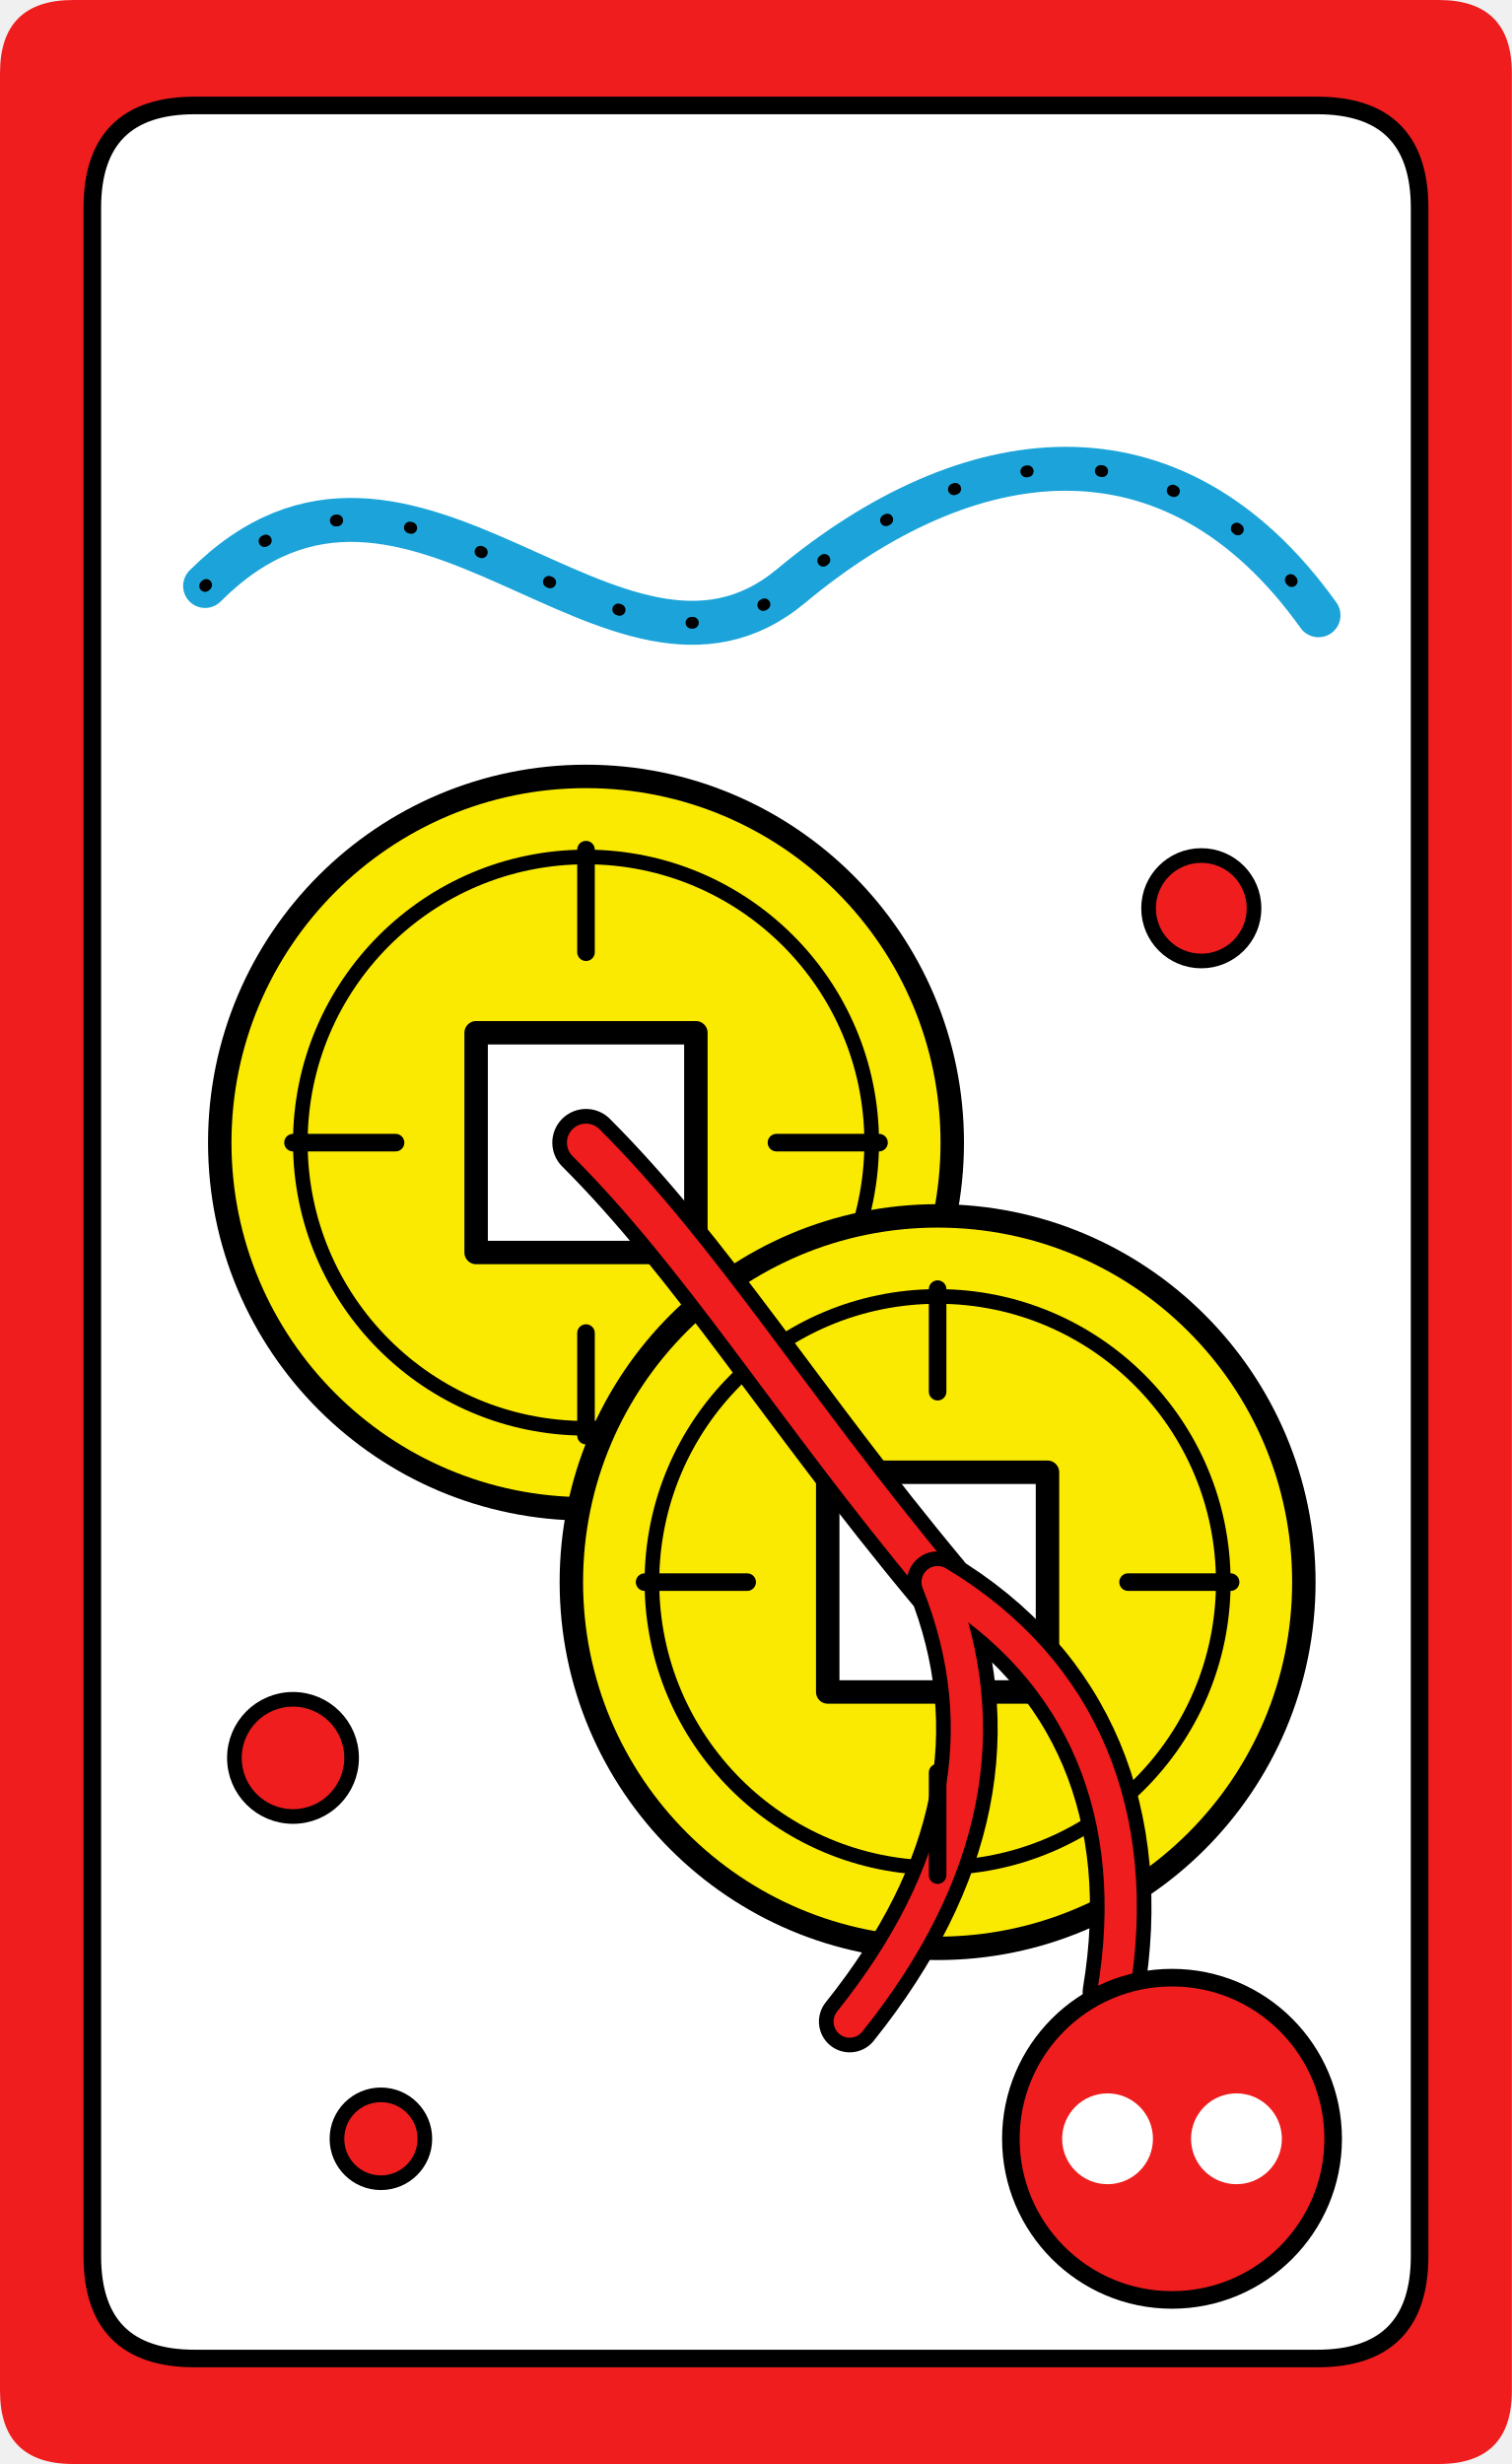
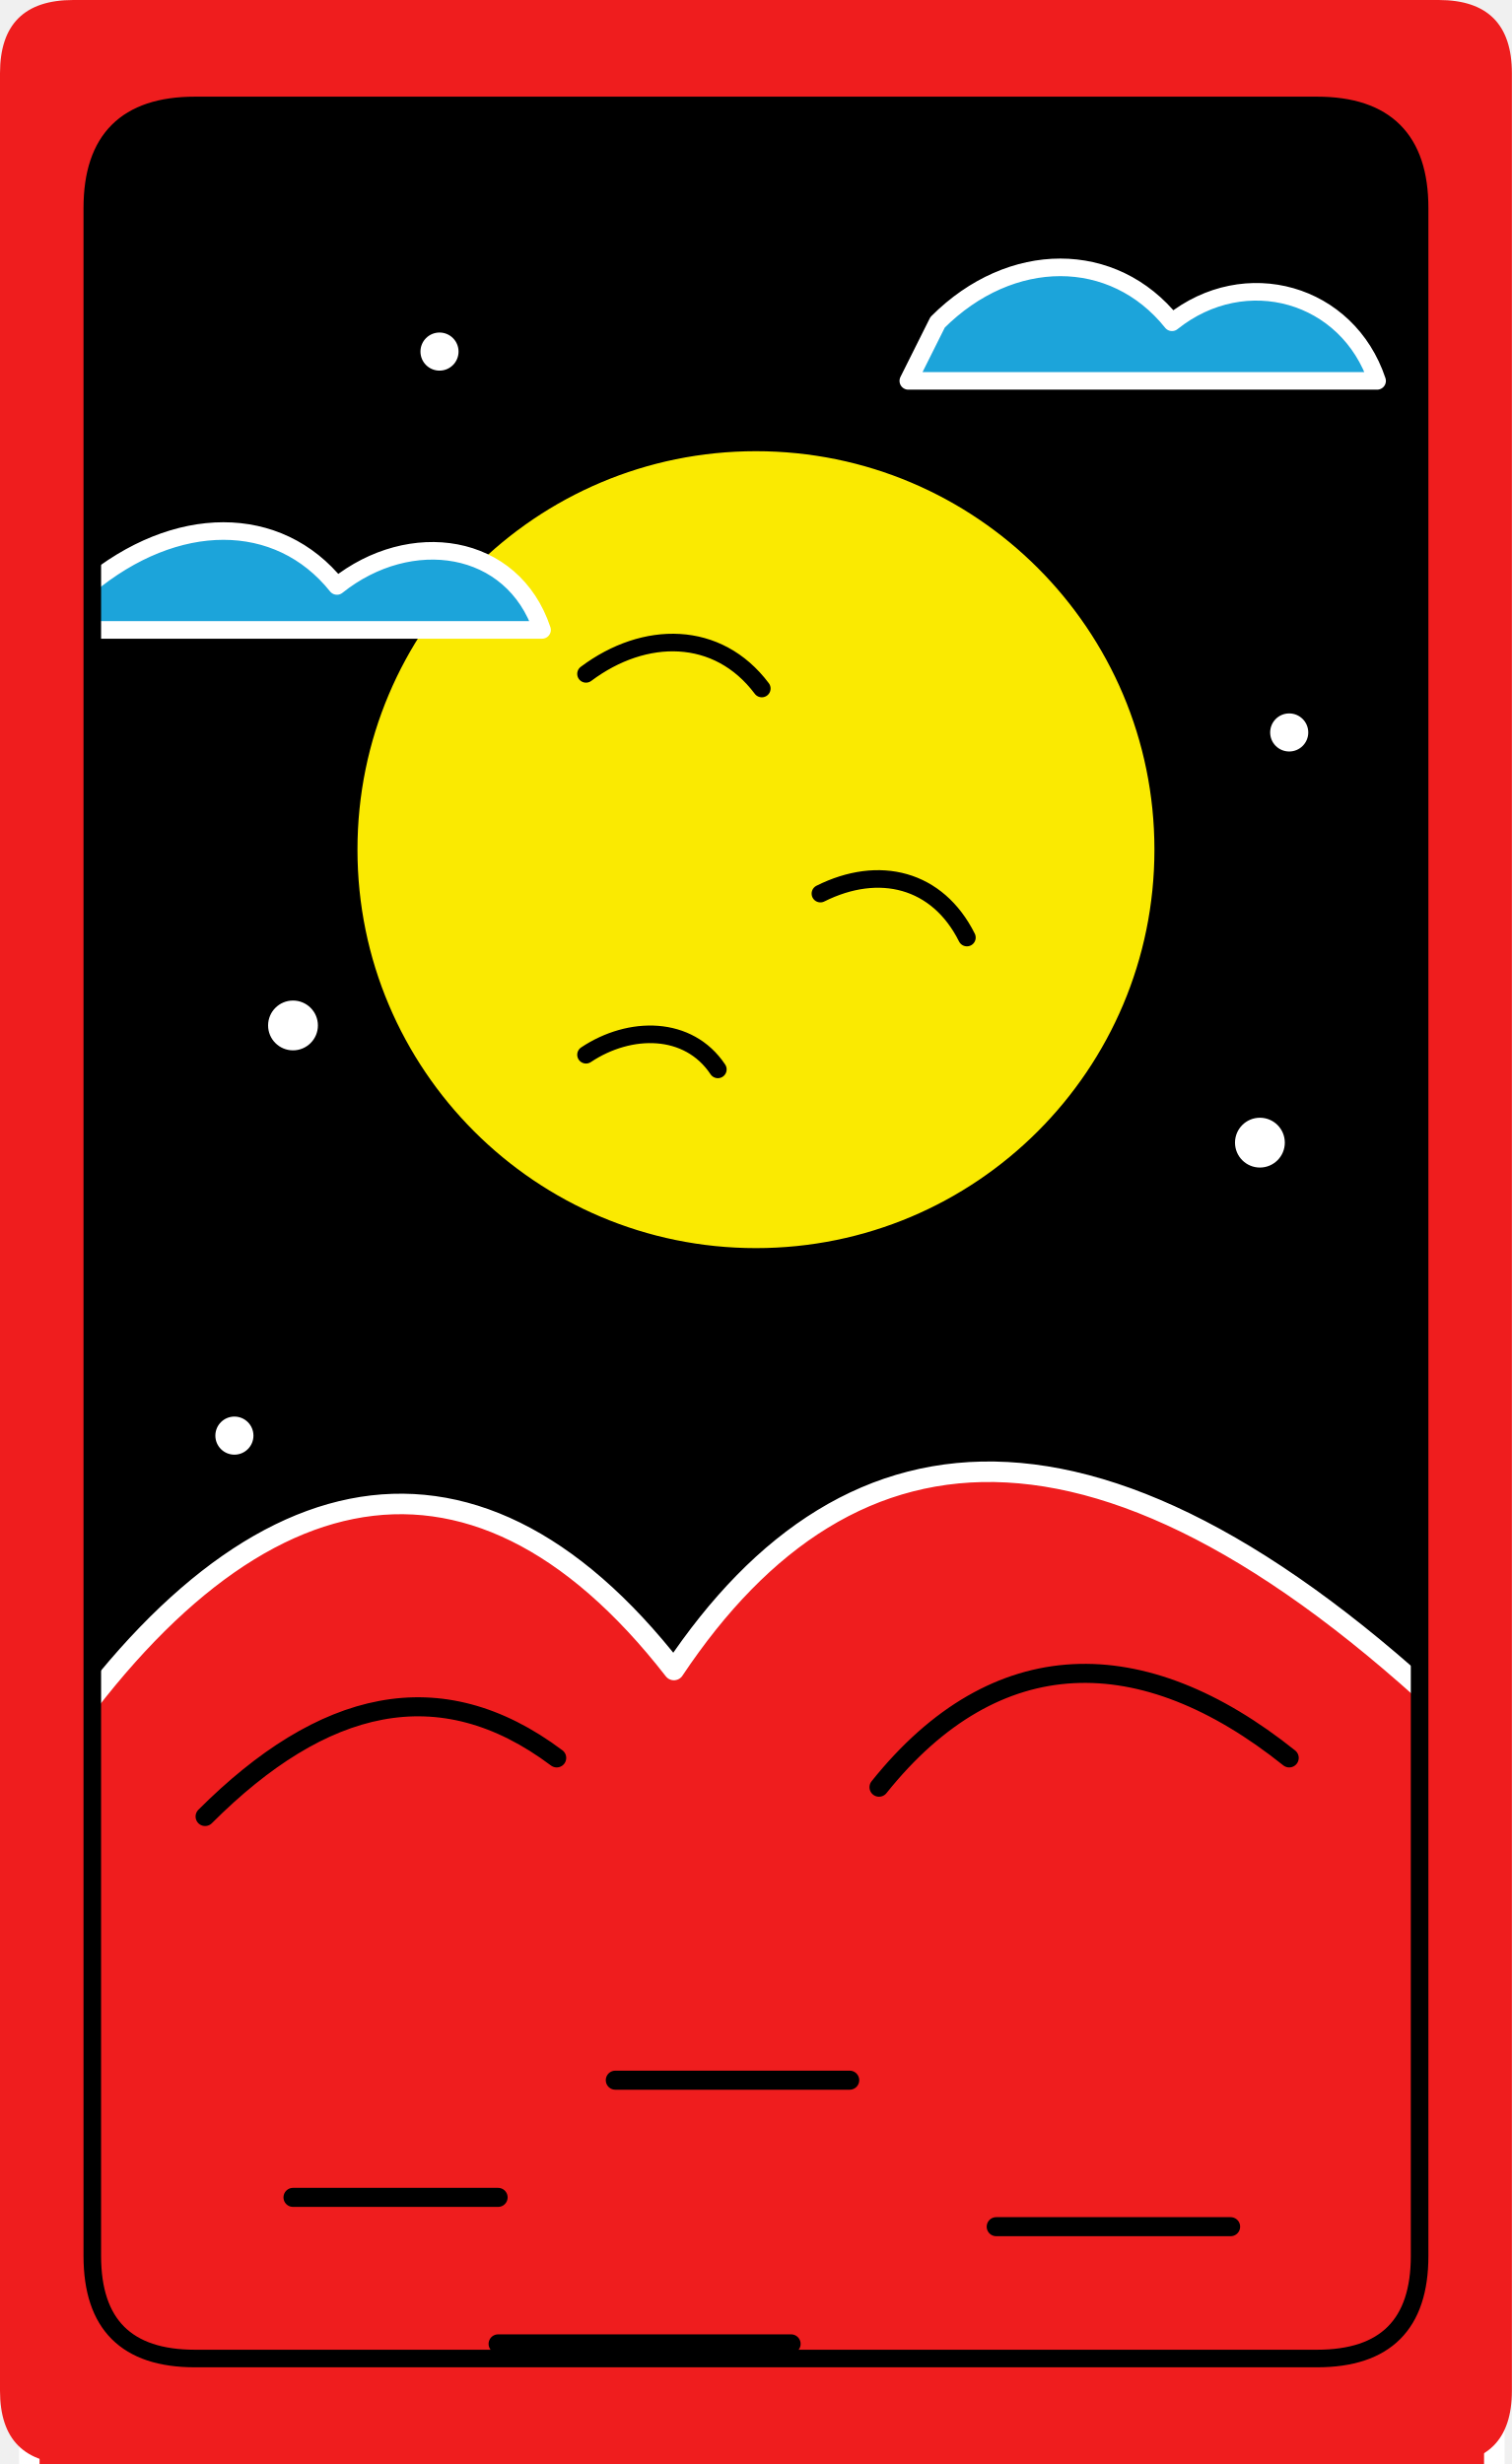
<svg xmlns="http://www.w3.org/2000/svg" width="103.2" height="168.2" preserveAspectRatio="none" version="1.1" viewBox="0 0 103.2 168.2">
-   <path d="m13.301 7.199c-4.667 0-7 2.333-7 7v139.8c0 4.667 2.333 7 7 7h76.6c4.667 0 7-2.333 7-7v-139.8c0-4.667-2.333-7-7-7z" fill="#fff" />
+   <path d="m13.301 7.199c-4.667 0-7 2.333-7 7v139.8c0 4.667 2.333 7 7 7h76.6c4.667 0 7-2.333 7-7v-139.8c0-4.667-2.333-7-7-7z" fill="#000" />
  <g stroke="#000" stroke-width="1.6" stroke-linejoin="round" stroke-linecap="round">
-     <path d="m14 40c14-14 28 10 40 0s26-12 36 2" fill="none" stroke="#1ca4da" stroke-width="3" />
-     <path d="m14 40c14-14 28 10 40 0s26-12 36 2" fill="none" stroke="#000" stroke-width="0.8" stroke-dasharray="0.1 5" />
-     <circle cx="40" cy="78" r="25" fill="#faea01" />
-     <circle cx="40" cy="78" r="19.500" fill="none" stroke-width="1" />
-     <rect x="32.500" y="70.500" width="15" height="15" fill="#fff" />
-     <circle cx="64" cy="108" r="25" fill="#faea01" />
-     <circle cx="64" cy="108" r="19.500" fill="none" stroke-width="1" />
-     <rect x="56.500" y="100.500" width="15" height="15" fill="#fff" />
-     <path d="m40 78c8 8 14 18 24 30" fill="none" stroke="#000" stroke-width="4.600" />
-     <path d="m40 78c8 8 14 18 24 30" fill="none" stroke="#ef1d1e" stroke-width="2.600" />
-     <path d="m64 108c4 10 2 20-6 30m6-30c10 6 14 16 12 28" fill="none" stroke="#000" stroke-width="4.200" />
-     <path d="m64 108c4 10 2 20-6 30m6-30c10 6 14 16 12 28" fill="none" stroke="#ef1d1e" stroke-width="2.200" />
-     <g stroke-width="1.2" fill="none">
-       <path d="m40 58v7m0 26v7m-20-20h7m26 0h7" />
-       <path d="m64 88v7m0 26v7m-20-20h7m26 0h7" />
-     </g>
+     <circle cx="51.600" cy="58" r="28" fill="#faea01" />
+     <path d="m40 46c4-3 9-3 12 1m4 14c4-2 8-1 10 3m-26 8c3-2 7-2 9 1" fill="none" stroke-width="1.200" />
+     <path d="m6 40c6-5 13-5 17 0 5-4 12-3 14 3h-33zm58-18c5-5 12-5 16 0 5-4 12-2 14 4h-32z" fill="#1ca4da" stroke="#fff" stroke-width="1.200" />
+     <path d="m2 122c14-22 30-26 44-8 12-18 30-20 56 6v50h-100z" fill="#ef1d1e" stroke="#fff" stroke-width="1.400" />
+     <path d="m14 124c8-8 16-10 24-4m22 2c8-10 18-10 28-2" fill="none" stroke="#000" stroke-width="1.300" />
+     <path d="m20 150h14m8-8h16m10 10h16m-50 8h20" fill="none" stroke="#000" stroke-width="1.300" />
  </g>
-   <g fill="#ef1d1e" stroke="#000" stroke-width="1">
-     <circle cx="82" cy="62" r="3.6" />
-     <circle cx="20" cy="120" r="4" />
-     <circle cx="26" cy="146" r="3" />
+   <g fill="#fff">
+     <circle cx="20" cy="70" r="1.700" />
+     <circle cx="86" cy="78" r="1.700" />
+     <circle cx="16" cy="98" r="1.300" />
+     <circle cx="88" cy="50" r="1.300" />
+     <circle cx="30" cy="24" r="1.300" />
  </g>
-   <circle cx="80" cy="146" r="11" fill="#ef1d1e" stroke="#000" stroke-width="1.2" />
-   <circle cx="75.6" cy="146" r="3.1" fill="#fff" />
-   <circle cx="84.4" cy="146" r="3.1" fill="#fff" />
  <path d="m5 0c-3.333 0-5 1.667-5 5v158.2c0 3.333 1.667 5 5 5h93.2c3.333 0 5-1.667 5-5v-158.2c0-3.333-1.667-5-5-5zm8.301 7.199h76.6c4.667 0 7 2.333 7 7v139.8c0 4.667-2.333 7-7 7h-76.6c-4.667 0-7-2.333-7-7v-139.8c0-4.667 2.333-7 7-7z" fill="#ef1d1e" />
  <path d="m13.301 7.199c-4.667 0-7 2.333-7 7v139.8c0 4.667 2.333 7 7 7h76.6c4.667 0 7-2.333 7-7v-139.8c0-4.667-2.333-7-7-7z" fill="none" stroke="#000" stroke-width="1.2" />
</svg>
